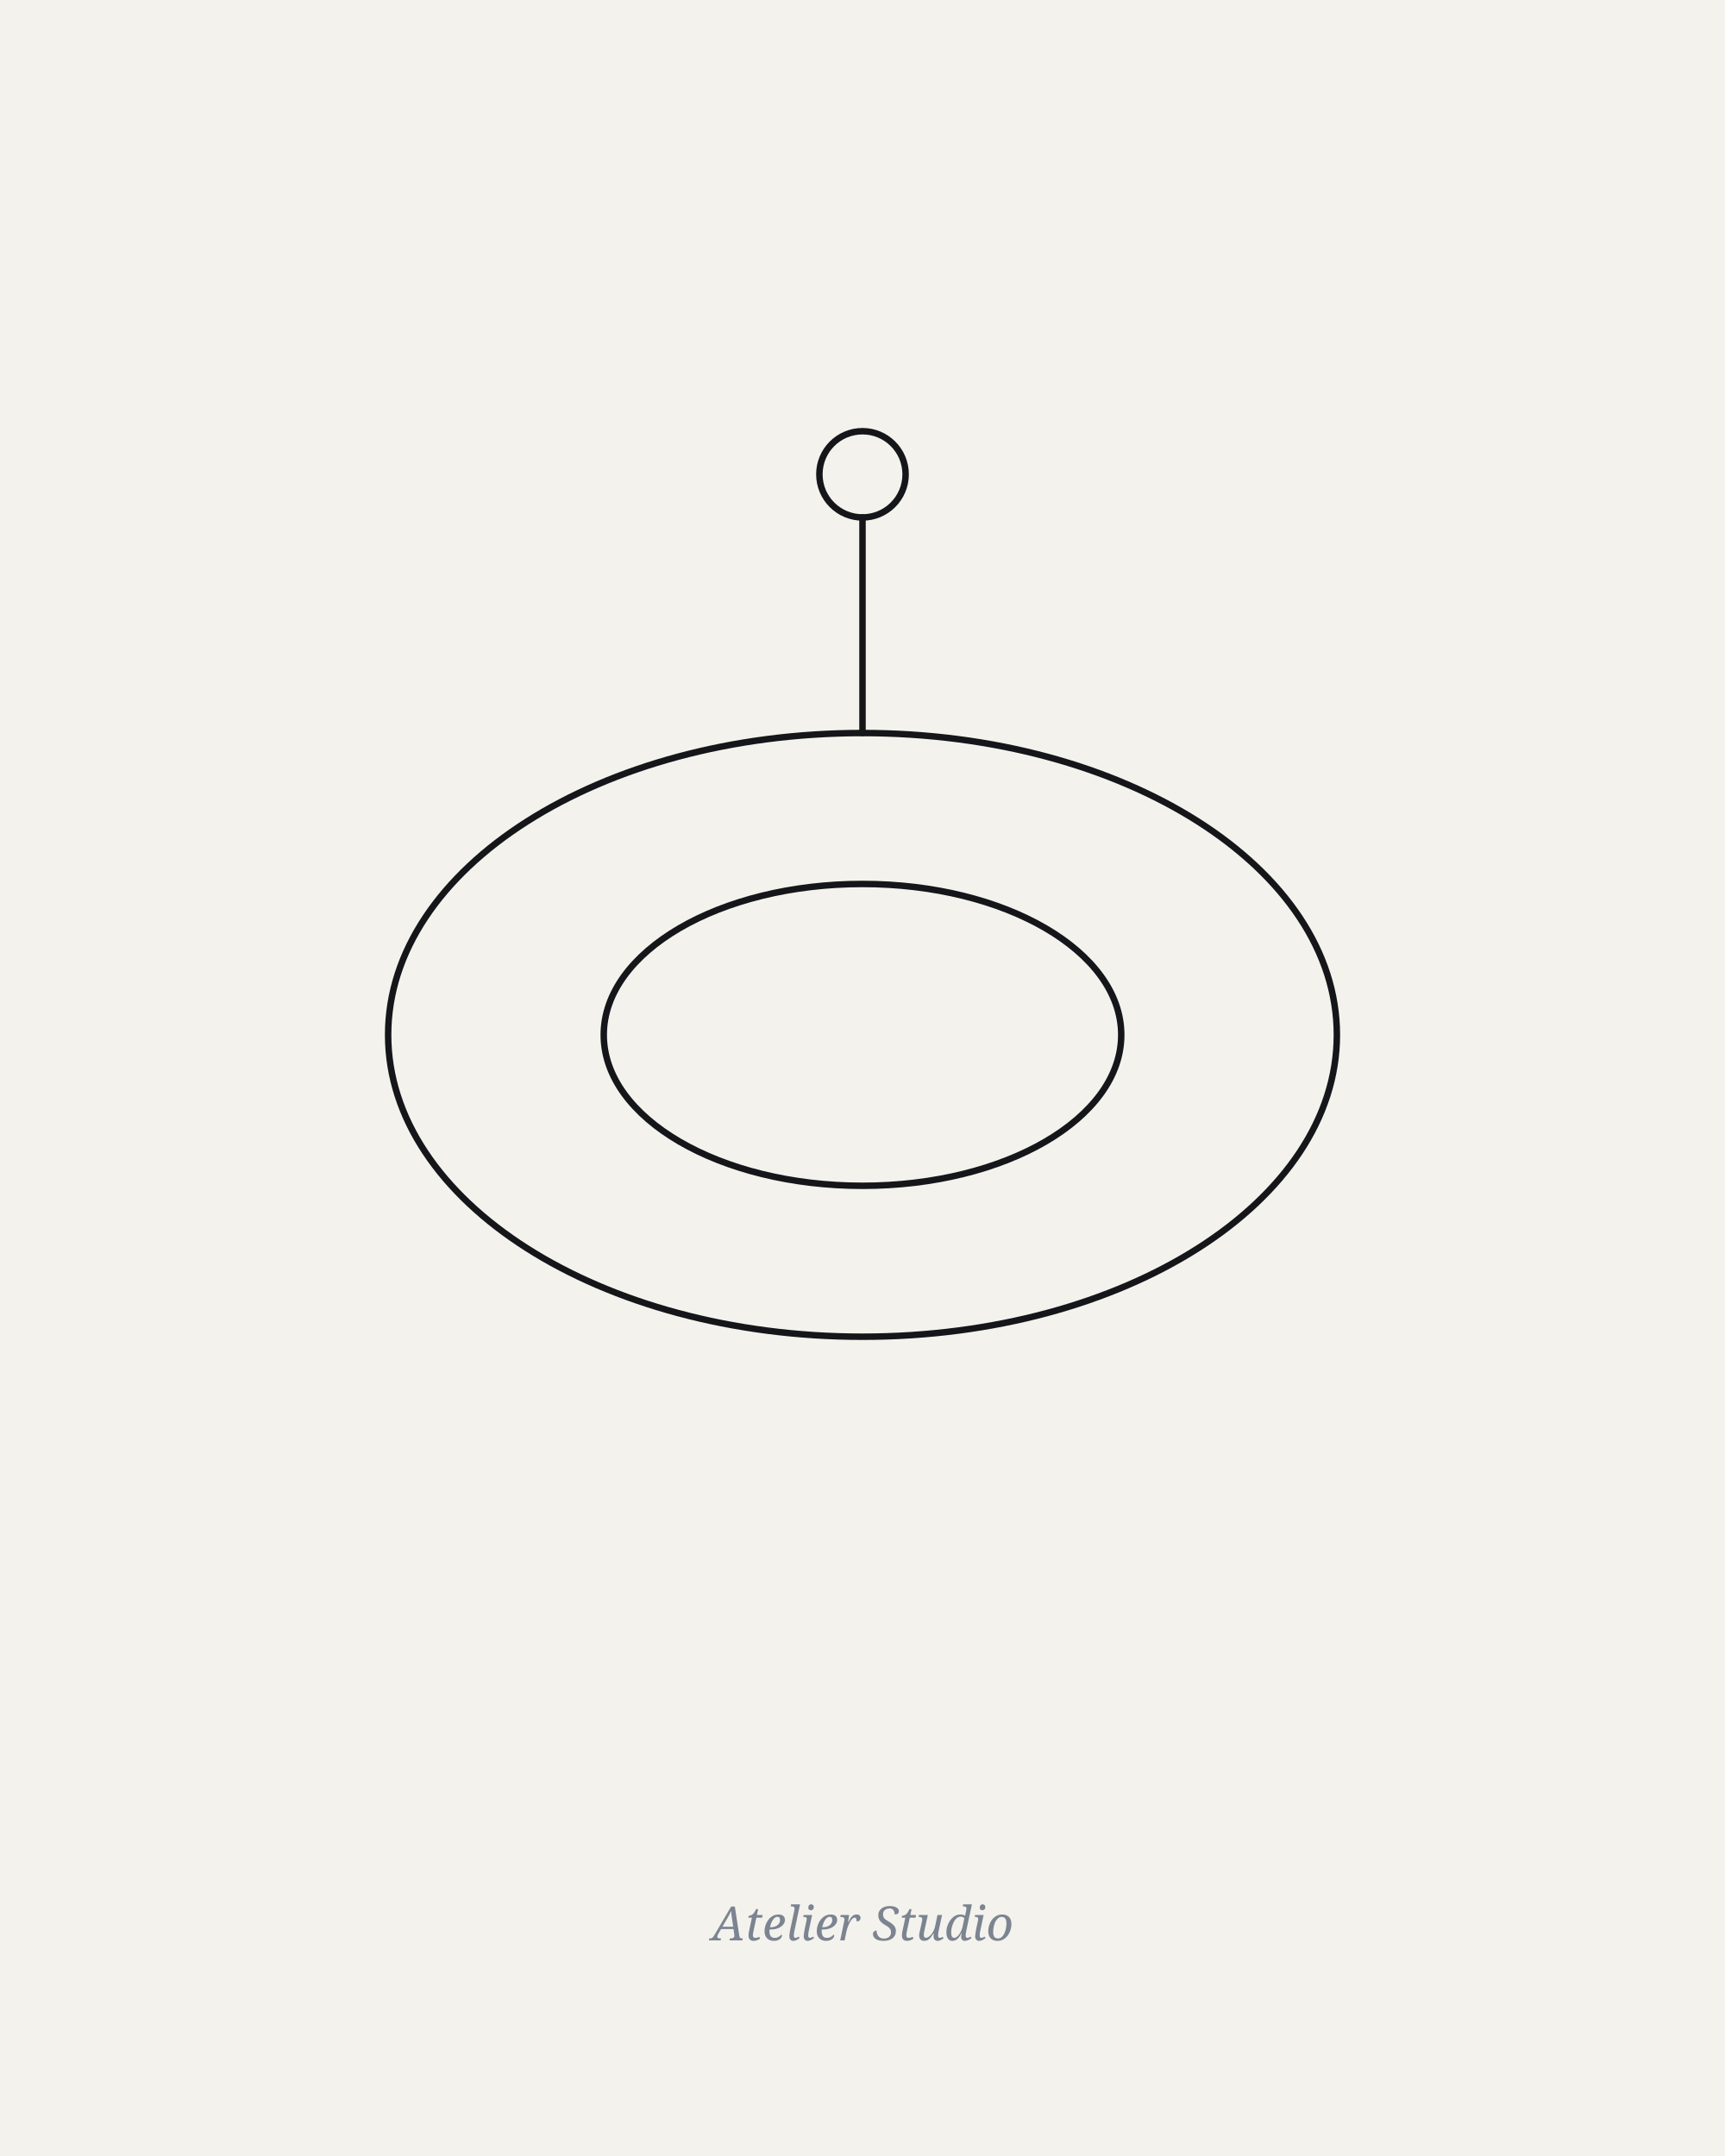
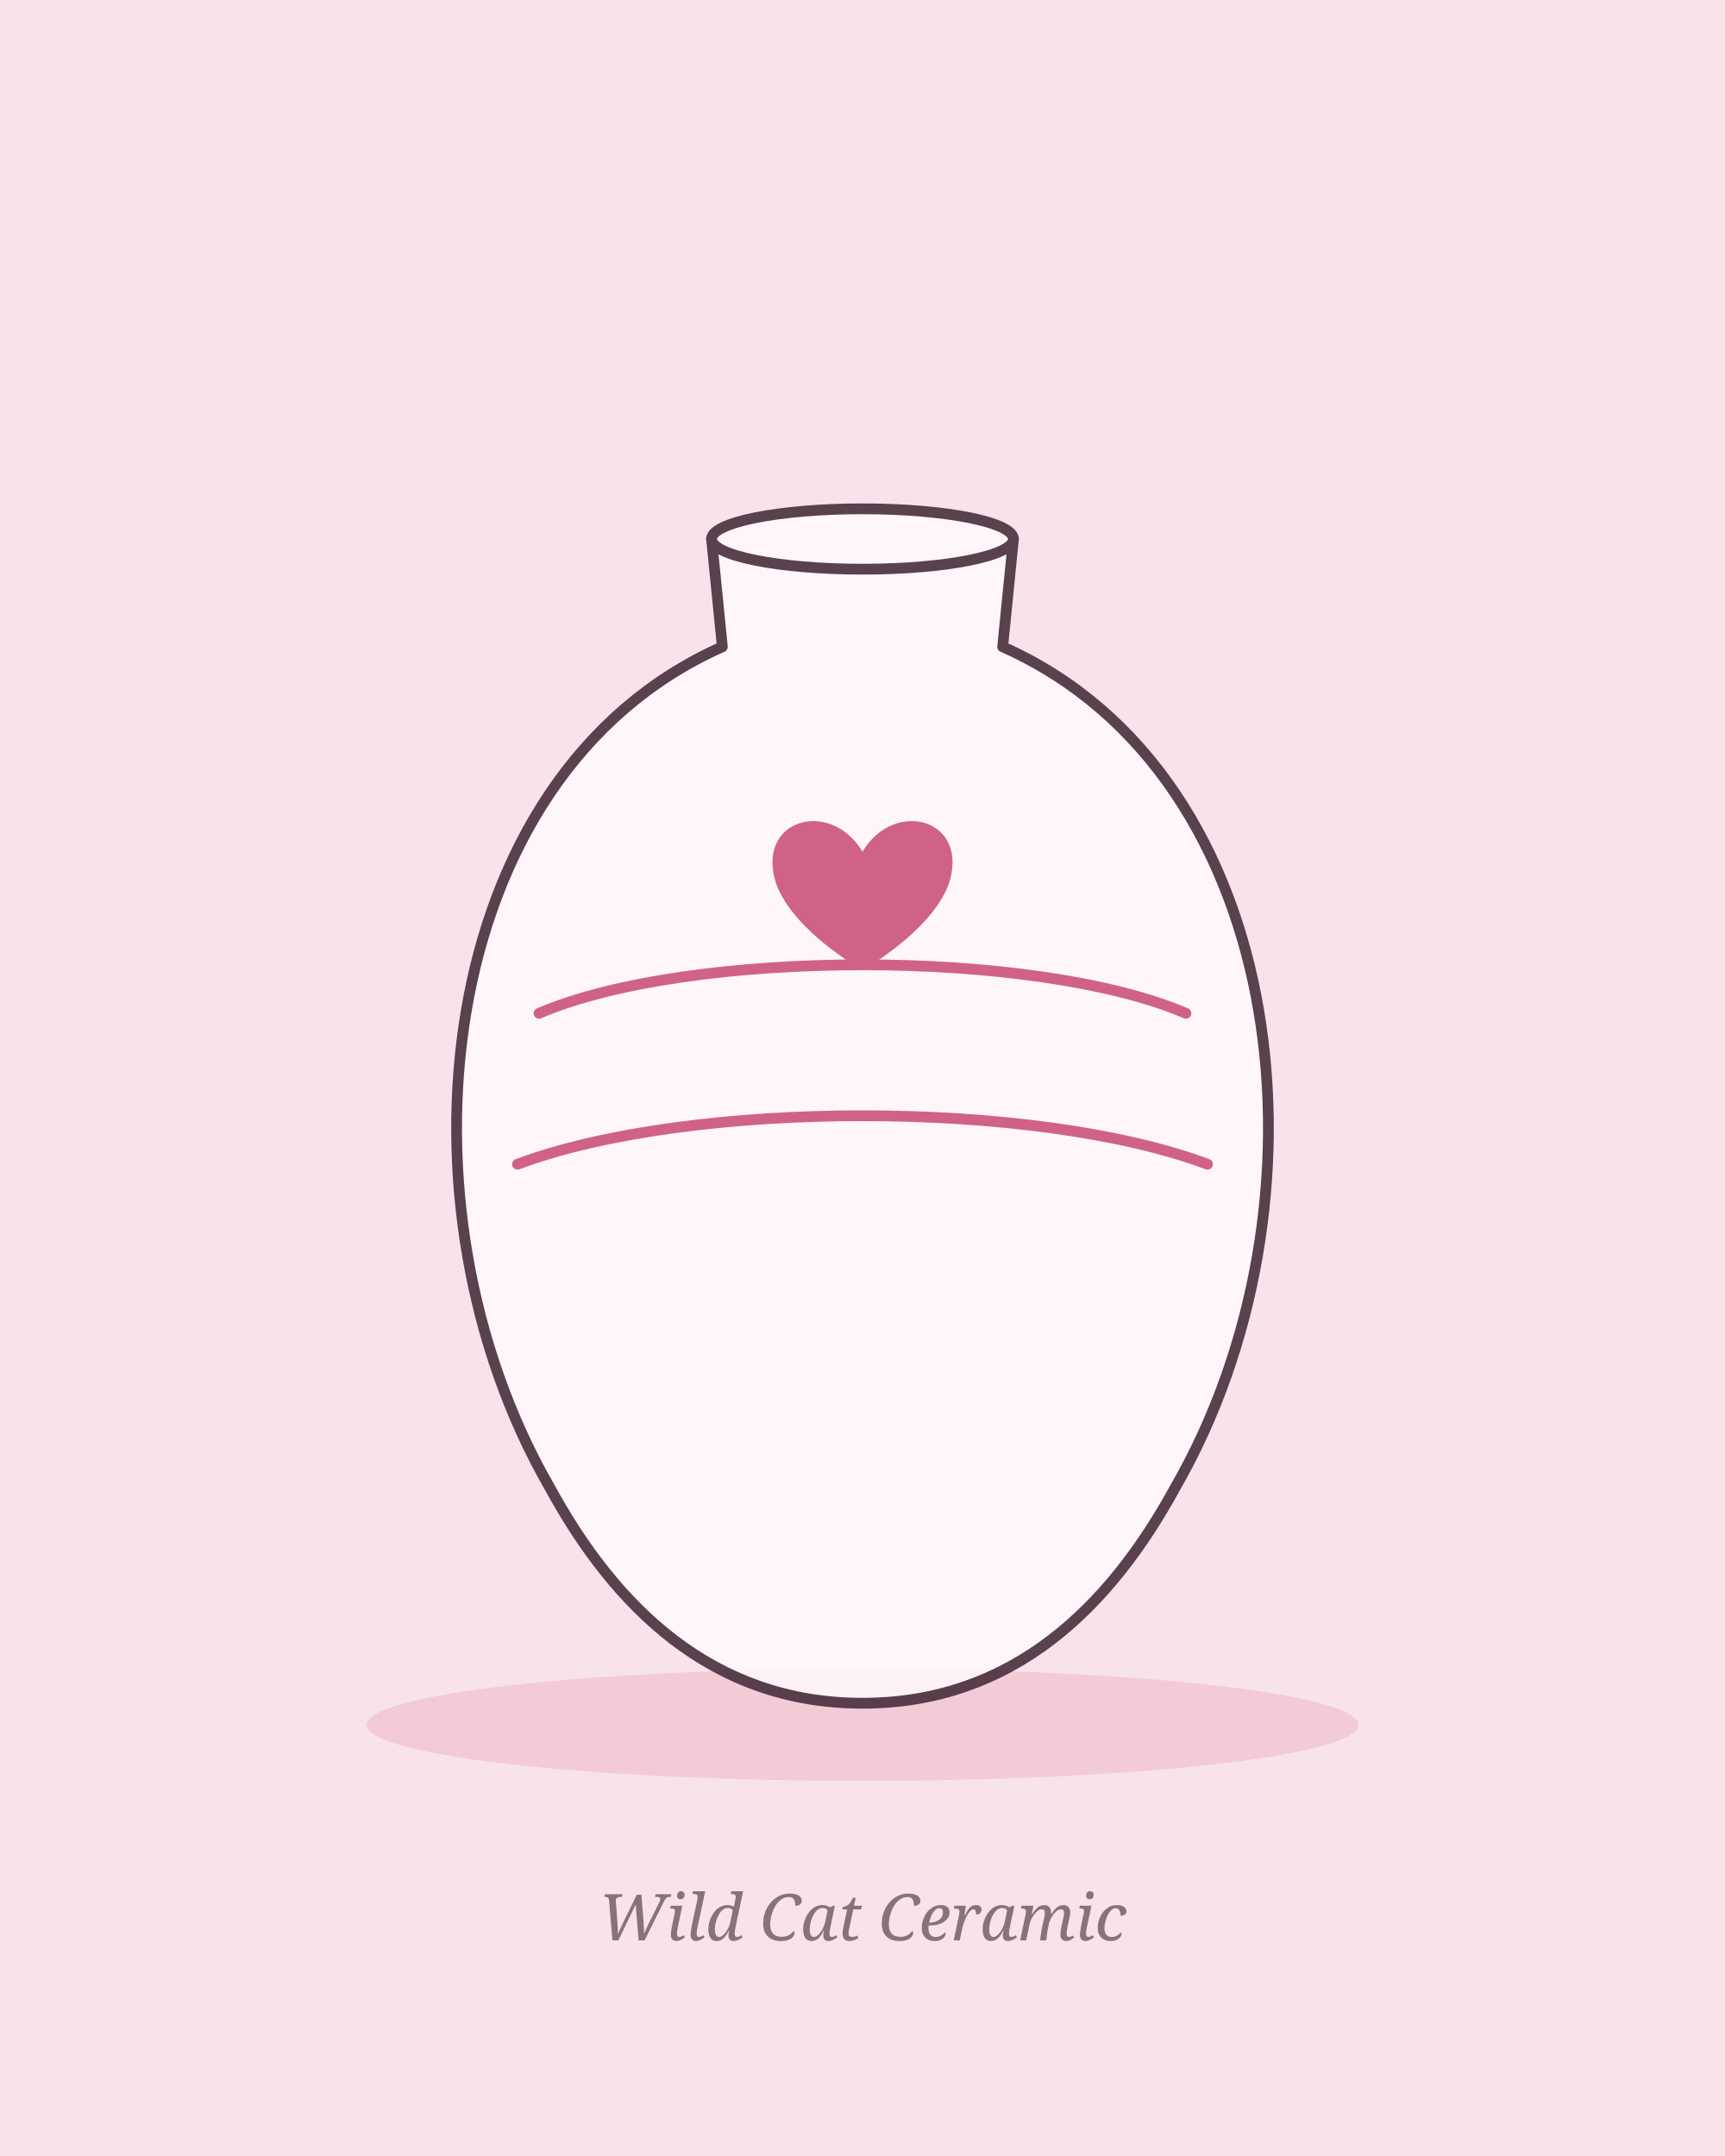
<svg xmlns="http://www.w3.org/2000/svg" viewBox="0 0 800 1000">
-   <rect width="800" height="1000" fill="#F4F2EC" />
-   <g fill="none" stroke="#15161A" stroke-width="3" stroke-linejoin="round" stroke-linecap="round">
-     <ellipse cx="400" cy="480" rx="220" ry="140" />
-     <ellipse cx="400" cy="480" rx="120" ry="70" />
-     <line x1="400" y1="340" x2="400" y2="240" />
-     <circle cx="400" cy="220" r="20" />
+   <rect width="800" height="1000" fill="#F9E3EA" />
+   <ellipse cx="400" cy="800" rx="230" ry="26" fill="#F2CBD7" />
+   <g fill="#FFF9FB" stroke="#3E2433" stroke-width="5" stroke-linejoin="round" opacity="0.85">
+     <path d="M330 250 L470 250 L465 300 C 600 360 620 560 545 690 C 515 745 470 790 400 790 C 330 790 285 745 255 690 C 180 560 200 360 335 300 Z" />
+     <ellipse cx="400" cy="250" rx="70" ry="14" />
  </g>
-   <text x="400" y="900" text-anchor="middle" font-family="Georgia, serif" font-style="italic" font-size="22" fill="#2B3A55" opacity="0.6">Atelier Studio</text>
+   <g fill="none" stroke="#D0628A" stroke-width="5" stroke-linecap="round">
+     <path d="M250 470 C 320 440 480 440 550 470" />
+     <path d="M240 540 C 320 510 480 510 560 540" />
+   </g>
+   <path d="M400 395 C 385 370 350 380 360 410 C 368 432 400 450 400 450 C 400 450 432 432 440 410 C 450 380 415 370 400 395 Z" fill="#D0628A" />
+   <text x="400" y="900" text-anchor="middle" font-family="Georgia, serif" font-style="italic" font-size="30" fill="#3E2433" opacity="0.6">Wild Cat Ceramic</text>
</svg>
